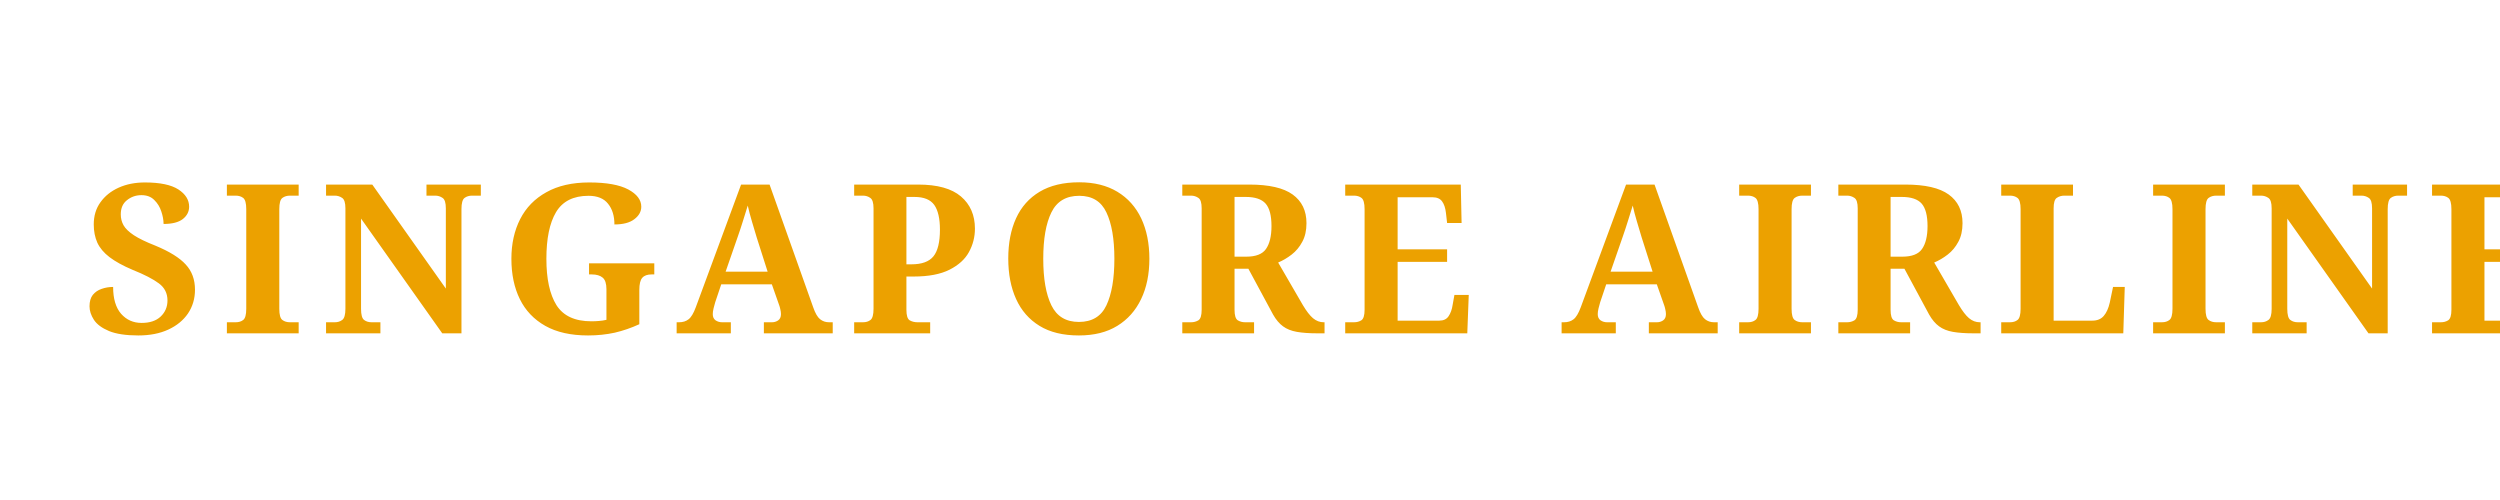
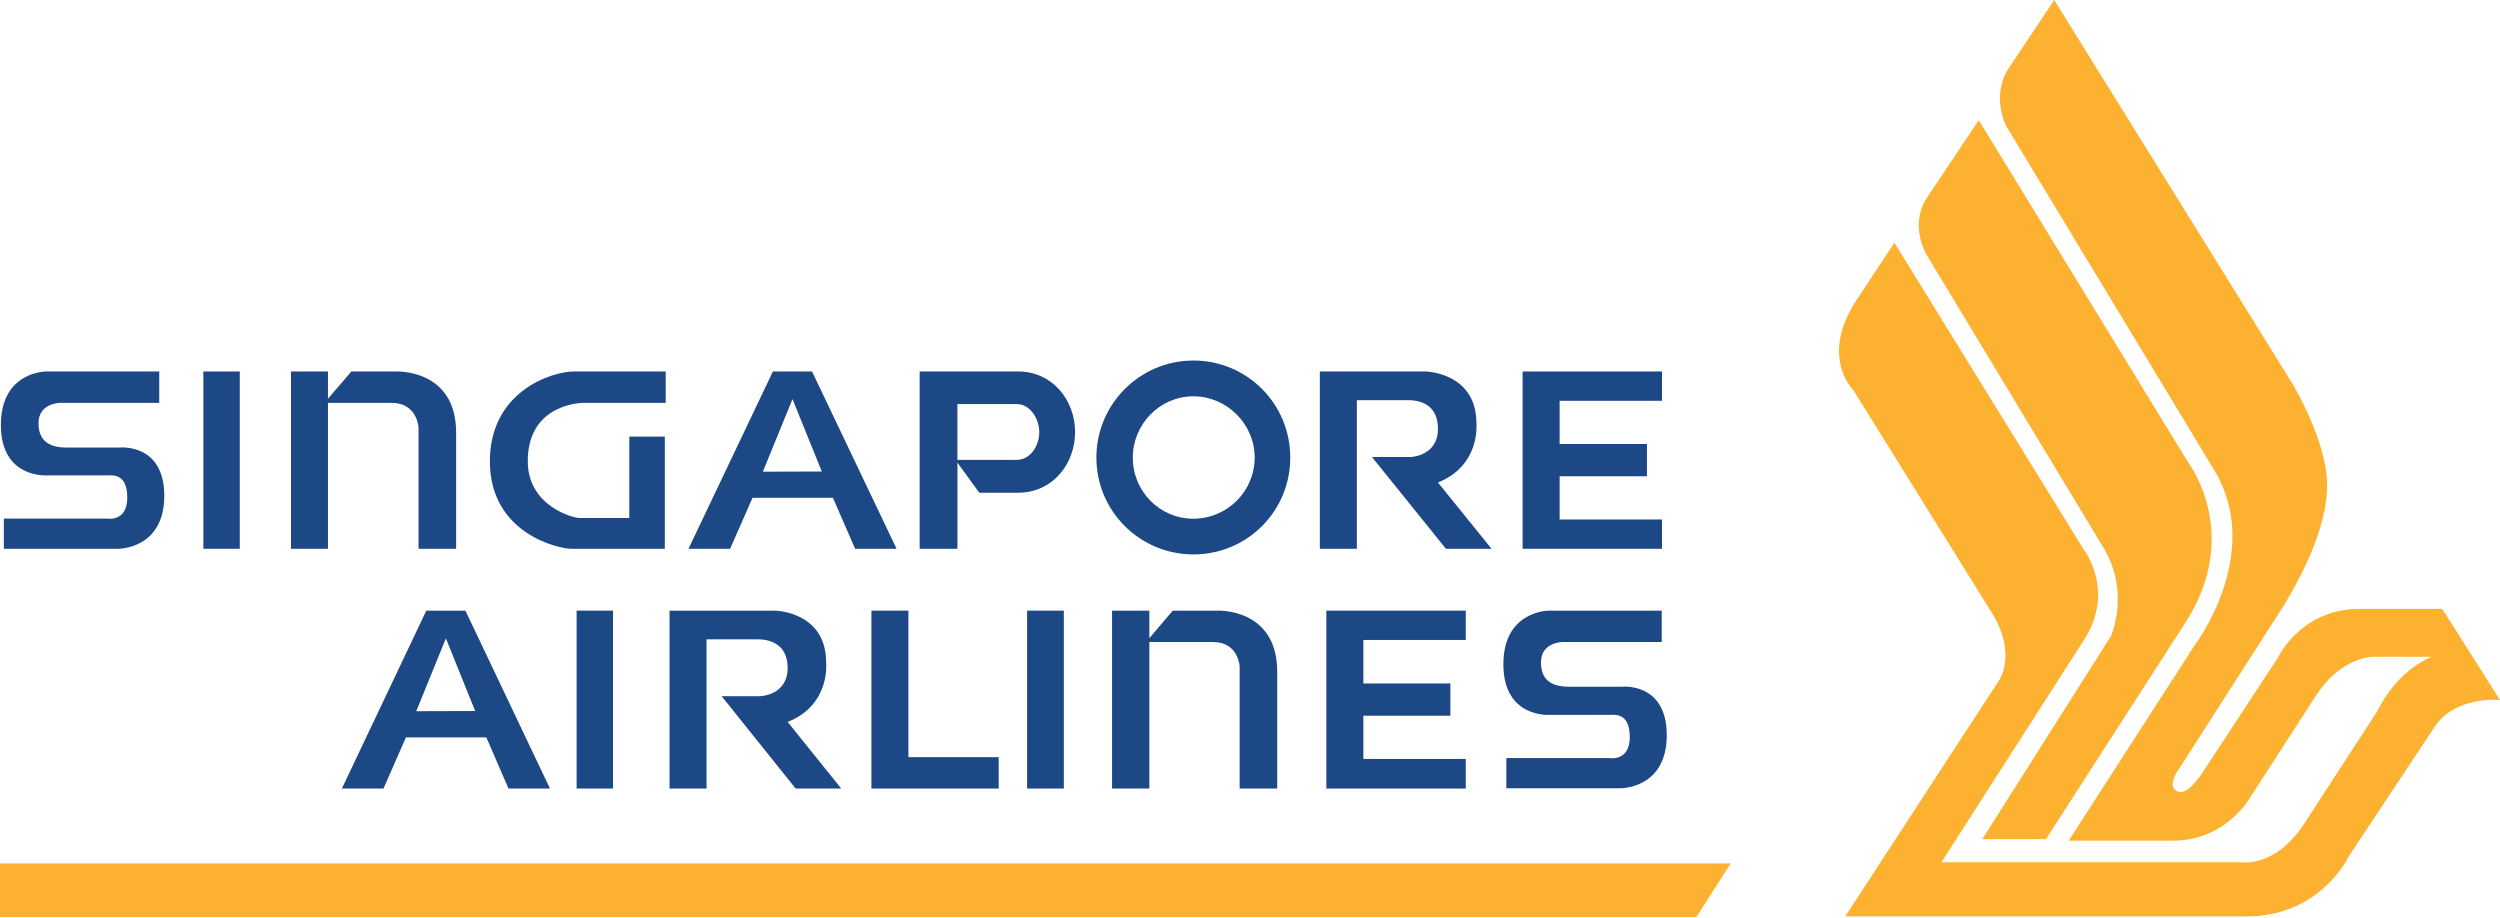
- <svg xmlns="http://www.w3.org/2000/svg" viewBox="0 0 240 48" fill="none">
-   <text x="8" y="32" font-family="'Cinzel', 'Playfair Display', serif" font-weight="700" font-size="20" fill="#ECA100" letter-spacing="1.5">SINGAPORE AIRLINES</text>
+ <svg xmlns="http://www.w3.org/2000/svg" height="128.381" width="350">
+   <g transform="matrix(1.333333,0,0,-1.333333,0,128.381) scale(0.1,0.1)" style="fill-rule:evenodd;stroke:none">
+     <g transform="matrix(1.493613,0,0,1.493613,-190.3612,-642.3166)" style="fill:#fcb130">
+       <path d="m 127.45,467.706 1216.673,0 -24.14,-37.664 -1192.533,0 0,37.664" />
+       <path d="m 1565.733,484.769 -44.74,0 90.31,142.539 c 0,0 13.52,29.547 -4.17,60.758 l -125.89,208.495 c 0,0 -11.02,19.36 0,37.88 l 37.25,55.77 147.74,-241.384 c 0,0 38.08,-50.562 -3.33,-113.195 l -97.17,-150.863" />
+       <path d="m 1673.723,528.468 54.94,83.648 c 0,0 16.02,34.543 57.43,34.543 l 58.26,0 40.58,-64.089 c 0,0 -32.05,3.328 -46.41,-19.563 l -59.92,-90.305 c 0,0 -19.56,-42.242 -71.79,-42.242 l -282.16,0 107.37,164.805 c 0,0 15.18,19.348 -6.04,51.394 l -95.51,153.562 c 0,0 -23.51,22.68 0.83,61.59 l 27.89,42.25 132.76,-215.159 c 0,0 23.51,-29.551 0,-64.922 l -99.68,-155.442 210.17,0 c 0,0 23.72,-4.367 44.11,26.012 l 52.23,80.32 c 0,0 11.86,27.051 38.08,38.079 l -42.24,0 c 0,0 -22.06,-0.833 -38.91,-27.051 l -46.4,-71.789 c 0,0 -16.86,-30.379 -54.11,-30.379 l -73.45,0 88.64,137.543 c 0,0 48.28,63.465 14.36,121.73 l -146.91,243.038 c 0,0 -11.02,21.02 1.67,40.58 l 32.04,48.07 167.3,-269.47 c 0,0 24.56,-40.37 24.56,-71.581 0,-31.215 -19.56,-66.59 -30.39,-84.484 l -73.66,-114.864 c 0,0 -8.32,-11.027 -2.49,-15.191 6.03,-4.16 11.86,3.332 16.85,9.367" />
+       <g style="fill:#1d4886">
+         <path d="m 740.051,645.409 26.012,0 0,-103 63.465,0 0,-22.058 -89.477,0 0,125.058" />
+         <path d="m 849.504,520.351 25.801,0 0,125.059 -25.801,0 z" />
+         <path d="m 532.801,520.351 25.594,0 0,125.059 -25.594,0 z" />
+         <path d="m 1059.873,645.409 98.01,0 0,-20.601 -72,0 0,-30.586 61.18,0 0,-22.684 -61.18,0 0,-30.375 72,0 0,-20.812 -98.01,0 0,125.058" />
+         <path d="m 1197.833,813.541 98.01,0 0,-20.6 -71.99,0 0,-30.38 61.38,0 0,-22.679 -61.38,0 0,-30.383 71.99,0 0,-20.597 -98.01,0 0,124.639" />
+         <path d="m 598.137,520.351 0,125.058 74.289,0 c 0,0 35.789,-0.621 35.789,-36.414 0,0 3.328,-29.757 -27.05,-41.824 l 37.66,-46.82 -32.043,0 -52.02,64.922 27.051,0 c 0,0 19.352,0.418 19.352,19.976 0,18.52 -15.606,19.977 -20.391,19.977 l -36.625,0 0,-104.875 -26.012,0" />
+         <path d="m 1055.293,688.902 0,124.639 74.29,0 c 0,0 35.79,-0.62 35.79,-36.42 0,0 3.12,-29.54 -27.05,-41.61 l 37.66,-46.609 -32.04,0 -52.02,64.499 27.05,0 c 0,0 19.35,0.42 19.35,19.98 0,18.73 -15.6,19.98 -20.39,19.98 l -36.62,0 0,-104.459 -26.02,0" />
+         <path d="m 534.672,710.538 35.168,0 0,57.223 24.969,0 0,-78.859 -65.547,0 c -9.781,0 -57.015,11.027 -57.429,60.757 -0.418,49.312 42.656,63.882 59.304,63.882 l 64.297,0 0,-22.06 -58.055,0 c 0,0 -38.914,0 -38.914,-40.99 0,-31.835 32.254,-39.953 36.207,-39.953" />
+         <path d="m 909.223,645.409 26.223,0 0,-19.351 16.437,19.351 31.004,0 c 0,0 42.446,2.29 42.446,-43.074 l 0,-81.984 -26.422,0 0,85.941 c 0,0 -0.836,17.063 -18.731,17.063 l -44.734,0 0,-103.004 -26.223,0 0,125.058" />
+         <path d="m 332.001,813.541 26.007,0 0,-19.14 16.438,19.14 31.008,0 c 0,0 42.656,2.29 42.656,-43.07 l 0,-81.569 -26.43,0 0,85.519 c 0,0 -1.039,17.06 -18.933,17.06 l -44.739,0 0,-102.579 -26.007,0 0,124.639" />
+         <path d="m 270.407,688.902 25.594,0 0,124.641 -25.594,0 z" />
+         <path d="m 1186.393,520.558 0,21.226 72.41,0 c 0,0 14.36,-2.703 14.36,14.774 0,17.48 -10.82,15.605 -14.77,15.605 l -41.83,0 c 0,0 -32.25,-2.285 -32.25,35.582 0,37.664 31.84,37.664 31.84,37.664 l 79.48,0 0,-22.054 -69.71,0 c 0,0 -15.19,0 -15.19,-14.36 0,-14.359 10.2,-17.062 19.77,-17.062 l 37.25,0 c 0,0 31.42,3.332 31.42,-34.125 0,-37.457 -32.25,-37.25 -32.25,-37.25 l -80.53,0" />
+         <path d="m 130.157,688.902 0,21.222 72.414,0 c 0,0 14.355,-2.707 14.355,14.774 0,17.48 -10.82,15.605 -14.773,15.605 l -41.824,0 c 0,0 -32.254,-2.285 -32.254,35.378 0,37.87 31.84,37.66 31.84,37.66 l 79.484,0 0,-22.06 -69.707,0 c 0,0 -15.191,0 -15.191,-14.36 0,-14.35 10.406,-17.06 19.769,-17.06 l 37.246,0 c 0,0 31.422,3.33 31.422,-33.913 0,-37.453 -32.254,-37.246 -32.254,-37.246 l -80.527,0" />
+         <path d="m 966.345,821.243 c -37.496,0 -68.145,-30.568 -68.145,-68.211 0,-37.793 30.649,-68.086 68.145,-68.086 37.944,0 68.145,30.369 68.145,68.086 0,37.668 -30.201,68.211 -68.145,68.211 m 0,-111.21 c -23.528,0 -42.55,19.183 -42.55,42.999 0,23.493 19.047,43.049 42.55,43.049 23.703,0 43.123,-19.556 43.123,-43.049 0,-23.817 -19.42,-42.999 -43.123,-42.999" />
+         <path d="m 698.305,813.548 -27.513,0 -59.339,-124.642 29.248,0 15.78,35.842 56.52,0 15.588,-35.842 29.151,0 m -94.008,54.196 20.84,51.029 20.599,-50.906 -41.438,-0.124 z" />
+         <path d="m 454.64,645.405 -27.512,0 -59.336,-125.055 29.246,0 15.78,35.96 56.517,0 15.587,-35.96 29.15,0 m -94.003,54.375 20.839,51.198 20.598,-51.074 -41.436,-0.124 z" />
+         <path d="m 843.215,813.548 -69.245,0 0,-124.642 26.562,0 0,60.528 15.347,-21.124 27.335,0 c 23.952,0 40,19.912 40,42.619 0,22.633 -16.048,42.619 -40,42.619 m -0.943,-62.136 -41.764,0 0,39.206 41.764,0 c 9.378,0 15.783,-10.364 15.783,-19.739 0.024,-9.647 -6.381,-19.467 -15.783,-19.467" />
+       </g>
+     </g>
+   </g>
</svg>
